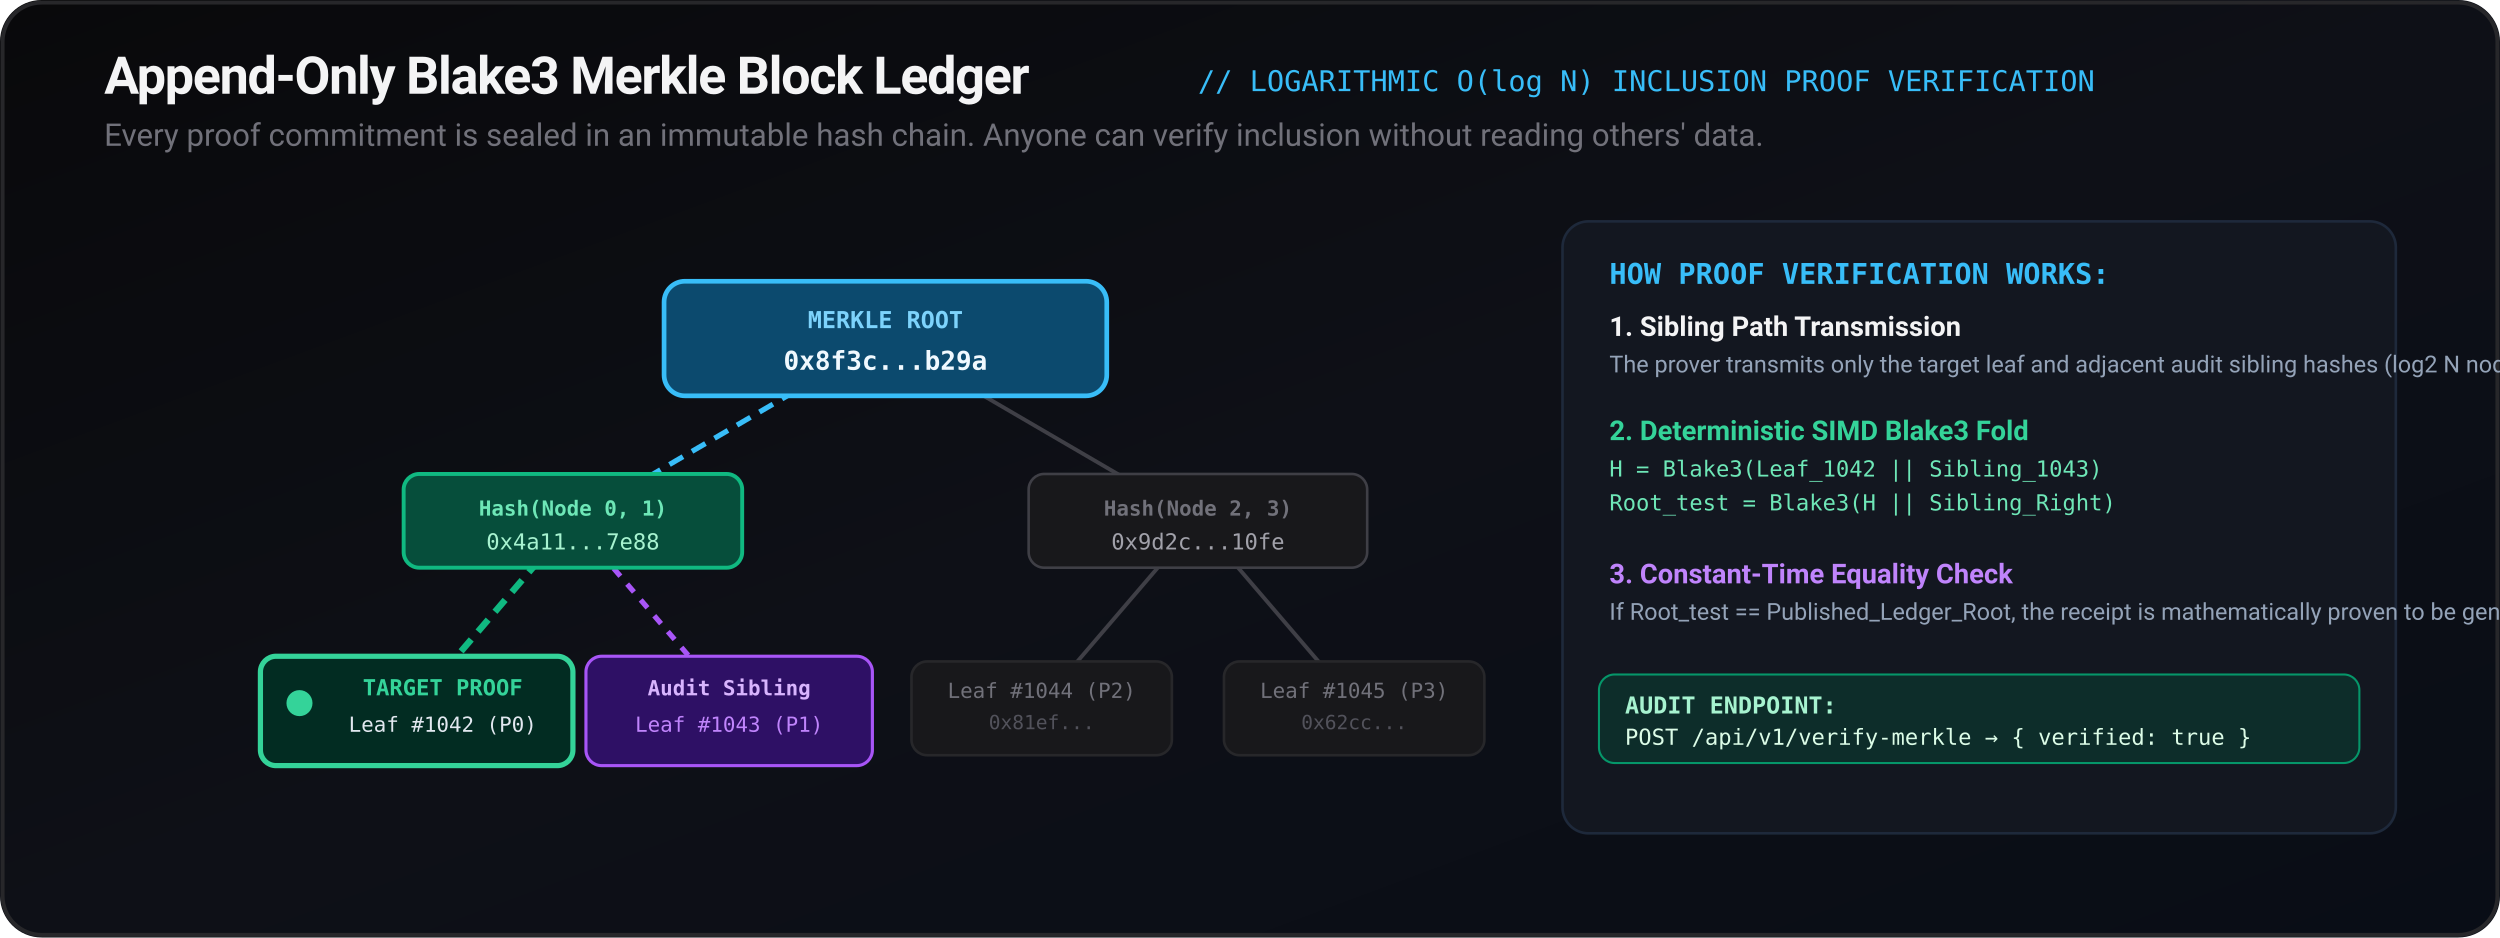
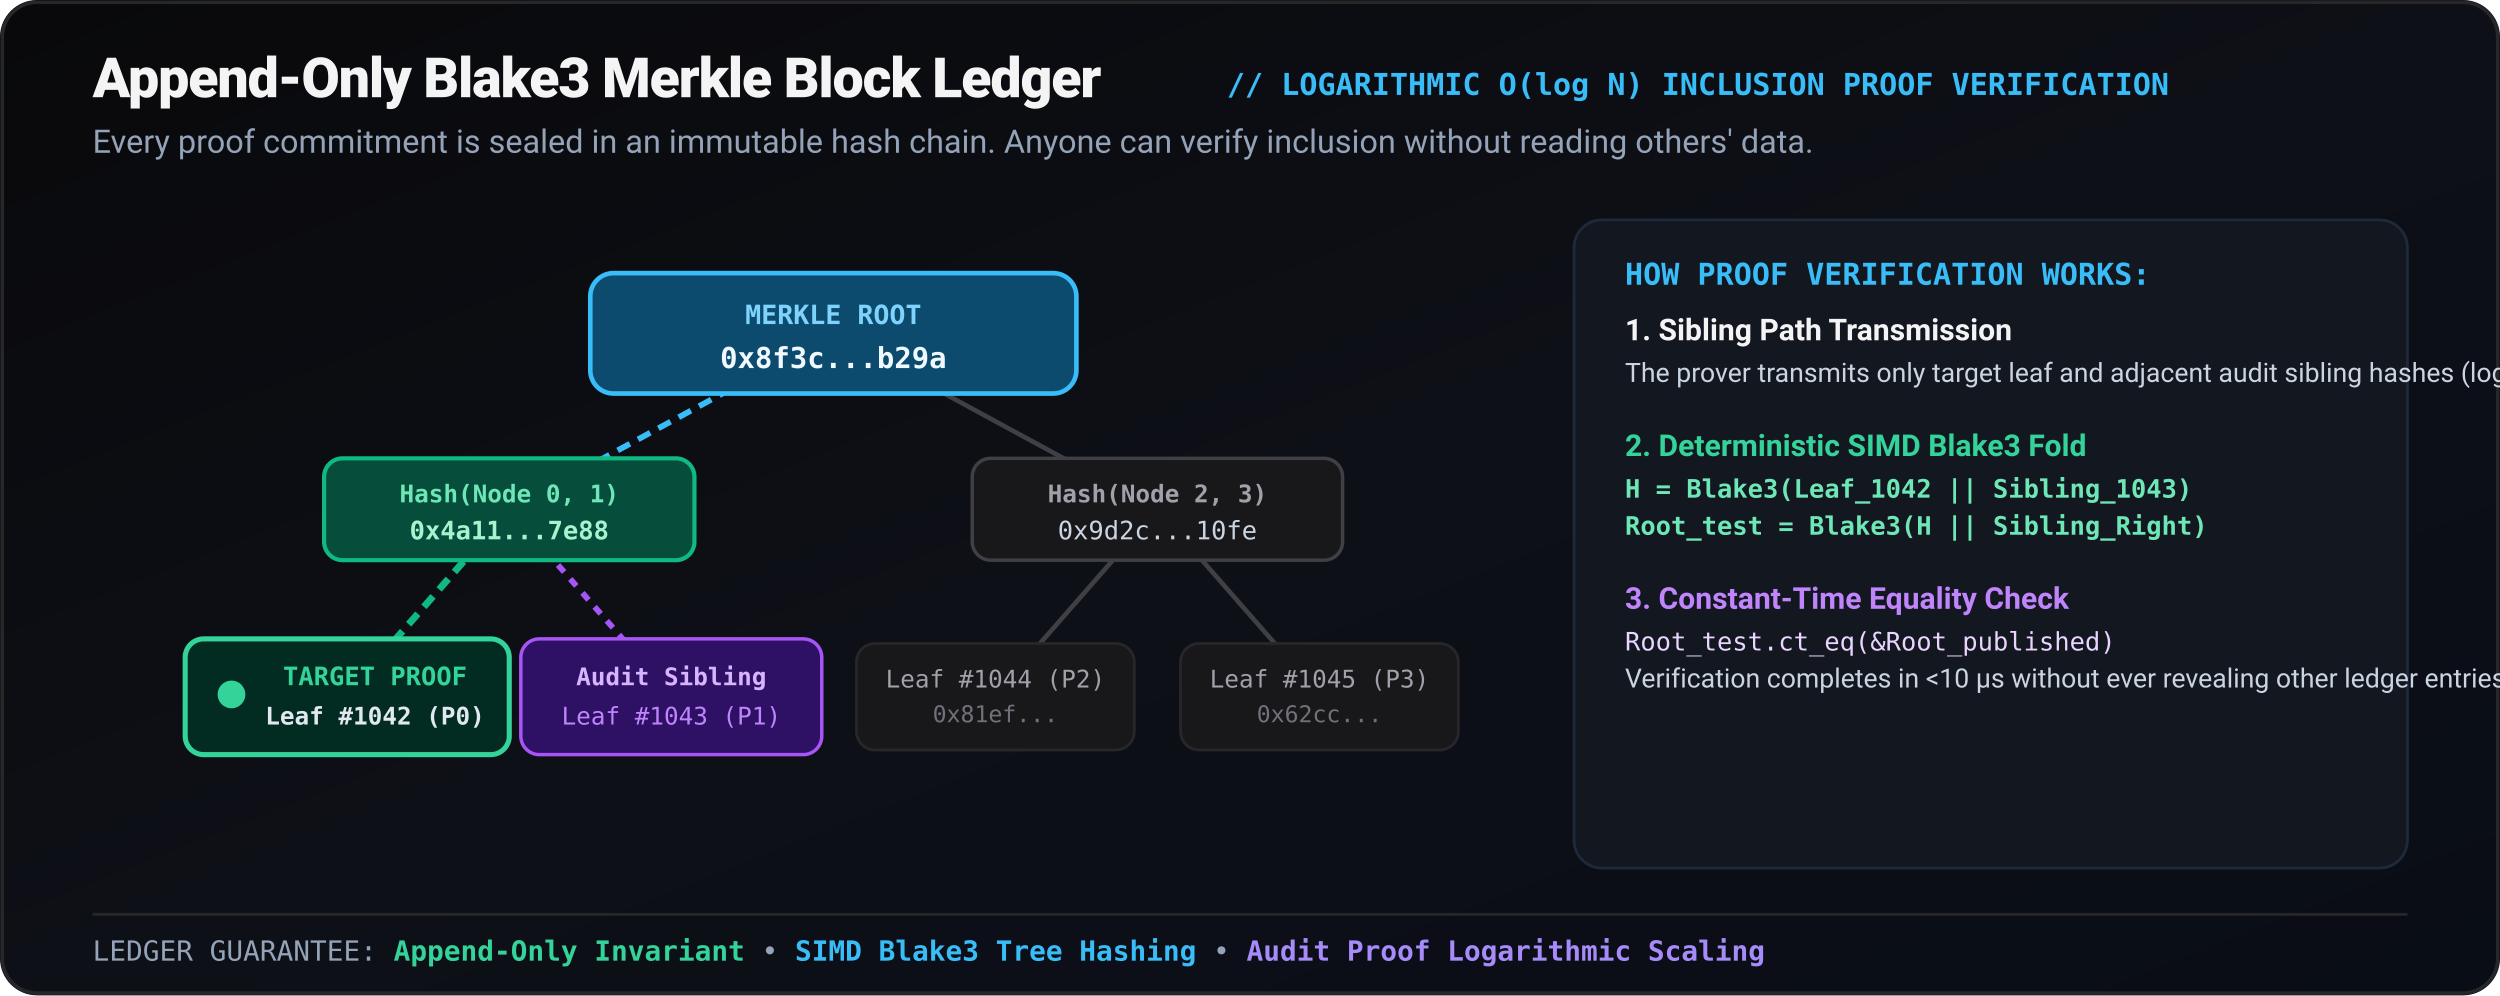
- <svg xmlns="http://www.w3.org/2000/svg" viewBox="0 0 960 360" width="100%" height="100%">
+ <svg xmlns="http://www.w3.org/2000/svg" viewBox="0 0 1080 430" width="100%" height="100%">
  <defs>
    <linearGradient id="merkleBg" x1="0%" y1="0%" x2="100%" y2="100%">
      <stop offset="0%" stop-color="#09090b" />
      <stop offset="50%" stop-color="#0e1017" />
      <stop offset="100%" stop-color="#090d16" />
    </linearGradient>
    <linearGradient id="rootGrad" x1="0%" y1="0%" x2="100%" y2="0%">
      <stop offset="0%" stop-color="#0284c7" />
      <stop offset="100%" stop-color="#06b6d4" />
-     </linearGradient>
-     <linearGradient id="activeNodeGrad" x1="0%" y1="0%" x2="100%" y2="0%">
-       <stop offset="0%" stop-color="#059669" />
-       <stop offset="100%" stop-color="#10b981" />
    </linearGradient>
    <filter id="merkleGlow" x="-20%" y="-20%" width="140%" height="140%">
      <feGaussianBlur stdDeviation="3.5" result="blur" />
      <feComposite in="SourceGraphic" in2="blur" operator="over" />
    </filter>
  </defs>
  <style>
    @keyframes pulsePath {
      0% { stroke-dashoffset: 80; }
      100% { stroke-dashoffset: 0; }
    }
    @keyframes nodeBeacon {
-       0%, 100% { r: 6; opacity: 1; filter: drop-shadow(0 0 6px #10b981); }
-       50% { r: 4.5; opacity: 0.5; filter: none; }
+       0%, 100% { r: 7; opacity: 1; filter: drop-shadow(0 0 6px #10b981); }
+       50% { r: 5; opacity: 0.5; filter: none; }
    }
    @keyframes rootGlowAnim {
      0%, 100% { filter: drop-shadow(0 0 10px rgba(56, 189, 248, 0.7)); }
      50% { filter: drop-shadow(0 0 4px rgba(56, 189, 248, 0.3)); }
    }

    .active-branch {
      stroke-dasharray: 6 4;
      animation: pulsePath 1.6s linear infinite;
    }
    .proof-node {
      animation: nodeBeacon 2s ease-in-out infinite;
    }
    .root-node {
      animation: rootGlowAnim 3s ease-in-out infinite;
    }

    text {
      font-family: -apple-system, BlinkMacSystemFont, 'Segoe UI', Roboto, Helvetica, Arial, sans-serif;
    }
    .font-mono {
      font-family: 'JetBrains Mono', 'Fira Code', ui-monospace, monospace;
    }
  </style>
-   <rect width="960" height="360" fill="url(#merkleBg)" rx="16" />
-   <rect x="1" y="1" width="958" height="358" fill="none" stroke="#27272a" stroke-width="1.5" rx="15" />
-   <g transform="translate(40, 36)">
-     <text x="0" y="0" font-size="20" font-weight="700" fill="#f4f4f5" letter-spacing="-0.5">
+   <rect width="1080" height="430" fill="url(#merkleBg)" rx="16" />
+   <rect x="1" y="1" width="1078" height="428" fill="none" stroke="#27272a" stroke-width="1.5" rx="15" />
+   <g transform="translate(40, 42)">
+     <text x="0" y="0" font-size="24" font-weight="800" fill="#f4f4f5" letter-spacing="-0.5">
      Append-Only Blake3 Merkle Block Ledger
    </text>
-     <text x="420" y="-1" class="font-mono" font-size="11" fill="#38bdf8">
+     <text x="490" y="-1" class="font-mono" font-size="13" font-weight="600" fill="#38bdf8">
      // LOGARITHMIC O(log N) INCLUSION PROOF VERIFICATION
    </text>
-     <text x="0" y="20" font-size="12" fill="#71717a">
+     <text x="0" y="24" font-size="14" fill="#94a3b8">
      Every proof commitment is sealed in an immutable hash chain. Anyone can verify inclusion without reading others' data.
    </text>
  </g>
-   <g transform="translate(60, 90)">
-     <path d="M 280 40 L 160 110" stroke="#38bdf8" stroke-width="2" class="active-branch" />
-     <path d="M 280 40 L 400 110" stroke="#3f3f46" stroke-width="1.5" />
-     <path d="M 160 110 L 100 180" stroke="#10b981" stroke-width="2.5" class="active-branch" />
-     <path d="M 160 110 L 220 180" stroke="#a855f7" stroke-width="2" stroke-dasharray="4 4" />
-     <path d="M 400 110 L 340 180" stroke="#3f3f46" stroke-width="1.5" />
-     <path d="M 400 110 L 460 180" stroke="#3f3f46" stroke-width="1.5" />
-     <g transform="translate(280, 40)" class="root-node">
-       <rect x="-85" y="-22" width="170" height="44" rx="8" fill="#0c4a6e" stroke="#38bdf8" stroke-width="1.8" />
-       <text x="0" y="-4" class="font-mono" font-size="9" font-weight="700" fill="#7dd3fc" text-anchor="middle">MERKLE ROOT</text>
-       <text x="0" y="12" class="font-mono" font-size="10" font-weight="700" fill="#f0f9ff" text-anchor="middle">0x8f3c...b29a</text>
+   <g transform="translate(50, 100)">
+     <path d="M 310 44 L 170 120" stroke="#38bdf8" stroke-width="2.5" class="active-branch" />
+     <path d="M 310 44 L 450 120" stroke="#3f3f46" stroke-width="2" />
+     <path d="M 170 120 L 100 200" stroke="#10b981" stroke-width="3" class="active-branch" />
+     <path d="M 170 120 L 240 200" stroke="#a855f7" stroke-width="2.5" stroke-dasharray="4 4" />
+     <path d="M 450 120 L 380 200" stroke="#3f3f46" stroke-width="2" />
+     <path d="M 450 120 L 520 200" stroke="#3f3f46" stroke-width="2" />
+     <g transform="translate(310, 44)" class="root-node">
+       <rect x="-105" y="-26" width="210" height="52" rx="10" fill="#0c4a6e" stroke="#38bdf8" stroke-width="2" />
+       <text x="0" y="-4" class="font-mono" font-size="11.5" font-weight="800" fill="#7dd3fc" text-anchor="middle">MERKLE ROOT</text>
+       <text x="0" y="15" class="font-mono" font-size="12.5" font-weight="700" fill="#f0f9ff" text-anchor="middle">0x8f3c...b29a</text>
    </g>
-     <g transform="translate(160, 110)">
-       <rect x="-65" y="-18" width="130" height="36" rx="6" fill="#064e3b" stroke="#10b981" stroke-width="1.5" />
-       <text x="0" y="-2" class="font-mono" font-size="8" font-weight="600" fill="#6ee7b7" text-anchor="middle">Hash(Node 0, 1)</text>
-       <text x="0" y="11" class="font-mono" font-size="8.5" fill="#a7f3d0" text-anchor="middle">0x4a11...7e88</text>
+     <g transform="translate(170, 120)">
+       <rect x="-80" y="-22" width="160" height="44" rx="8" fill="#064e3b" stroke="#10b981" stroke-width="1.8" />
+       <text x="0" y="-3" class="font-mono" font-size="10.5" font-weight="700" fill="#6ee7b7" text-anchor="middle">Hash(Node 0, 1)</text>
+       <text x="0" y="13" class="font-mono" font-size="11" font-weight="600" fill="#a7f3d0" text-anchor="middle">0x4a11...7e88</text>
    </g>
-     <g transform="translate(400, 110)">
-       <rect x="-65" y="-18" width="130" height="36" rx="6" fill="#18181b" stroke="#3f3f46" stroke-width="1" />
-       <text x="0" y="-2" class="font-mono" font-size="8" font-weight="600" fill="#71717a" text-anchor="middle">Hash(Node 2, 3)</text>
-       <text x="0" y="11" class="font-mono" font-size="8.5" fill="#a1a1aa" text-anchor="middle">0x9d2c...10fe</text>
+     <g transform="translate(450, 120)">
+       <rect x="-80" y="-22" width="160" height="44" rx="8" fill="#18181b" stroke="#3f3f46" stroke-width="1.5" />
+       <text x="0" y="-3" class="font-mono" font-size="10.5" font-weight="700" fill="#a1a1aa" text-anchor="middle">Hash(Node 2, 3)</text>
+       <text x="0" y="13" class="font-mono" font-size="11" fill="#cbd5e1" text-anchor="middle">0x9d2c...10fe</text>
    </g>
-     <g transform="translate(100, 180)">
-       <rect x="-60" y="-18" width="120" height="42" rx="6" fill="#022c22" stroke="#34d399" stroke-width="2" />
-       <circle class="proof-node" cx="-45" cy="0" r="5" fill="#34d399" />
-       <text x="10" y="-3" class="font-mono" font-size="8.5" font-weight="700" fill="#34d399" text-anchor="middle">TARGET PROOF</text>
-       <text x="10" y="11" class="font-mono" font-size="8" fill="#e2e8f0" text-anchor="middle">Leaf #1042 (P0)</text>
+     <g transform="translate(100, 200)">
+       <rect x="-70" y="-24" width="140" height="50" rx="8" fill="#022c22" stroke="#34d399" stroke-width="2.2" />
+       <circle class="proof-node" cx="-50" cy="0" r="6" fill="#34d399" />
+       <text x="12" y="-4" class="font-mono" font-size="11" font-weight="800" fill="#34d399" text-anchor="middle">TARGET PROOF</text>
+       <text x="12" y="13" class="font-mono" font-size="10.5" font-weight="600" fill="#e2e8f0" text-anchor="middle">Leaf #1042 (P0)</text>
    </g>
-     <g transform="translate(220, 180)">
-       <rect x="-55" y="-18" width="110" height="42" rx="6" fill="#2e1065" stroke="#a855f7" stroke-width="1.2" />
-       <text x="0" y="-3" class="font-mono" font-size="8" font-weight="600" fill="#d8b4fe" text-anchor="middle">Audit Sibling</text>
-       <text x="0" y="11" class="font-mono" font-size="8" fill="#c084fc" text-anchor="middle">Leaf #1043 (P1)</text>
+     <g transform="translate(240, 200)">
+       <rect x="-65" y="-24" width="130" height="50" rx="8" fill="#2e1065" stroke="#a855f7" stroke-width="1.5" />
+       <text x="0" y="-4" class="font-mono" font-size="10.5" font-weight="700" fill="#d8b4fe" text-anchor="middle">Audit Sibling</text>
+       <text x="0" y="13" class="font-mono" font-size="10.5" fill="#c084fc" text-anchor="middle">Leaf #1043 (P1)</text>
    </g>
-     <g transform="translate(340, 180)">
-       <rect x="-50" y="-16" width="100" height="36" rx="6" fill="#18181b" stroke="#27272a" stroke-width="1" />
-       <text x="0" y="-2" class="font-mono" font-size="8" fill="#71717a" text-anchor="middle">Leaf #1044 (P2)</text>
-       <text x="0" y="10" class="font-mono" font-size="7.5" fill="#52525b" text-anchor="middle">0x81ef...</text>
+     <g transform="translate(380, 200)">
+       <rect x="-60" y="-22" width="120" height="46" rx="8" fill="#18181b" stroke="#27272a" stroke-width="1.2" />
+       <text x="0" y="-3" class="font-mono" font-size="10.5" fill="#a1a1aa" text-anchor="middle">Leaf #1044 (P2)</text>
+       <text x="0" y="12" class="font-mono" font-size="10" fill="#71717a" text-anchor="middle">0x81ef...</text>
    </g>
-     <g transform="translate(460, 180)">
-       <rect x="-50" y="-16" width="100" height="36" rx="6" fill="#18181b" stroke="#27272a" stroke-width="1" />
-       <text x="0" y="-2" class="font-mono" font-size="8" fill="#71717a" text-anchor="middle">Leaf #1045 (P3)</text>
-       <text x="0" y="10" class="font-mono" font-size="7.5" fill="#52525b" text-anchor="middle">0x62cc...</text>
+     <g transform="translate(520, 200)">
+       <rect x="-60" y="-22" width="120" height="46" rx="8" fill="#18181b" stroke="#27272a" stroke-width="1.2" />
+       <text x="0" y="-3" class="font-mono" font-size="10.5" fill="#a1a1aa" text-anchor="middle">Leaf #1045 (P3)</text>
+       <text x="0" y="12" class="font-mono" font-size="10" fill="#71717a" text-anchor="middle">0x62cc...</text>
    </g>
  </g>
-   <g transform="translate(600, 85)">
-     <rect width="320" height="235" rx="10" fill="#131720" stroke="#1e293b" stroke-width="1" />
-     <g transform="translate(18, 24)">
-       <text x="0" y="0" class="font-mono" font-size="11" font-weight="700" fill="#38bdf8">HOW PROOF VERIFICATION WORKS:</text>
-       <g transform="translate(0, 20)">
-         <text x="0" y="0" font-size="10.5" font-weight="600" fill="#f4f4f5">1. Sibling Path Transmission</text>
-         <text x="0" y="14" font-size="9" fill="#94a3b8">The prover transmits only the target leaf and adjacent audit sibling hashes (log2 N nodes).</text>
+   <g transform="translate(680, 95)">
+     <rect width="360" height="280" rx="12" fill="#131720" stroke="#1e293b" stroke-width="1.2" />
+     <g transform="translate(22, 28)">
+       <text x="0" y="0" class="font-mono" font-size="13" font-weight="800" fill="#38bdf8">HOW PROOF VERIFICATION WORKS:</text>
+       <g transform="translate(0, 24)">
+         <text x="0" y="0" font-size="13" font-weight="700" fill="#f4f4f5">1. Sibling Path Transmission</text>
+         <text x="0" y="18" font-size="11.5" fill="#cbd5e1">The prover transmits only target leaf and adjacent audit sibling hashes (log2 N nodes).</text>
      </g>
-       <g transform="translate(0, 60)">
-         <text x="0" y="0" font-size="10.5" font-weight="600" fill="#34d399">2. Deterministic SIMD Blake3 Fold</text>
-         <text x="0" y="14" class="font-mono" font-size="8.5" fill="#6ee7b7">H = Blake3(Leaf_1042 || Sibling_1043)</text>
-         <text x="0" y="27" class="font-mono" font-size="8.5" fill="#6ee7b7">Root_test = Blake3(H || Sibling_Right)</text>
+       <g transform="translate(0, 74)">
+         <text x="0" y="0" font-size="13" font-weight="700" fill="#34d399">2. Deterministic SIMD Blake3 Fold</text>
+         <text x="0" y="18" class="font-mono" font-size="11" font-weight="600" fill="#6ee7b7">H = Blake3(Leaf_1042 || Sibling_1043)</text>
+         <text x="0" y="34" class="font-mono" font-size="11" font-weight="600" fill="#6ee7b7">Root_test = Blake3(H || Sibling_Right)</text>
      </g>
-       <g transform="translate(0, 115)">
-         <text x="0" y="0" font-size="10.5" font-weight="600" fill="#c084fc">3. Constant-Time Equality Check</text>
-         <text x="0" y="14" font-size="9" fill="#94a3b8">If Root_test == Published_Ledger_Root, the receipt is mathematically proven to be genuine.</text>
+       <g transform="translate(0, 140)">
+         <text x="0" y="0" font-size="13" font-weight="700" fill="#c084fc">3. Constant-Time Equality Check</text>
+         <text x="0" y="18" class="font-mono" font-size="11" fill="#e9d5ff">Root_test.ct_eq(&amp;Root_published)</text>
+         <text x="0" y="34" font-size="11.5" fill="#cbd5e1">Verification completes in &lt;10 µs without ever revealing other ledger entries.</text>
      </g>
-       <rect x="-4" y="150" width="292" height="34" rx="6" fill="#064e3b" fill-opacity="0.4" stroke="#059669" stroke-width="0.8" />
-       <text x="6" y="165" class="font-mono" font-size="9" font-weight="700" fill="#a7f3d0">AUDIT ENDPOINT:</text>
-       <text x="6" y="177" class="font-mono" font-size="8.5" fill="#dcfce7">POST /api/v1/verify-merkle → { verified: true }</text>
    </g>
  </g>
+   <g transform="translate(40, 395)">
+     <line x1="0" y1="0" x2="1000" y2="0" stroke="#27272a" stroke-width="1.2" />
+     <text x="0" y="20" class="font-mono" font-size="12" fill="#94a3b8">
+       LEDGER GUARANTEE: <tspan fill="#34d399" font-weight="700">Append-Only Invariant</tspan> • <tspan fill="#38bdf8" font-weight="700">SIMD Blake3 Tree Hashing</tspan> • <tspan fill="#a78bfa" font-weight="700">Audit Proof Logarithmic Scaling</tspan>
+     </text>
+   </g>
</svg>
